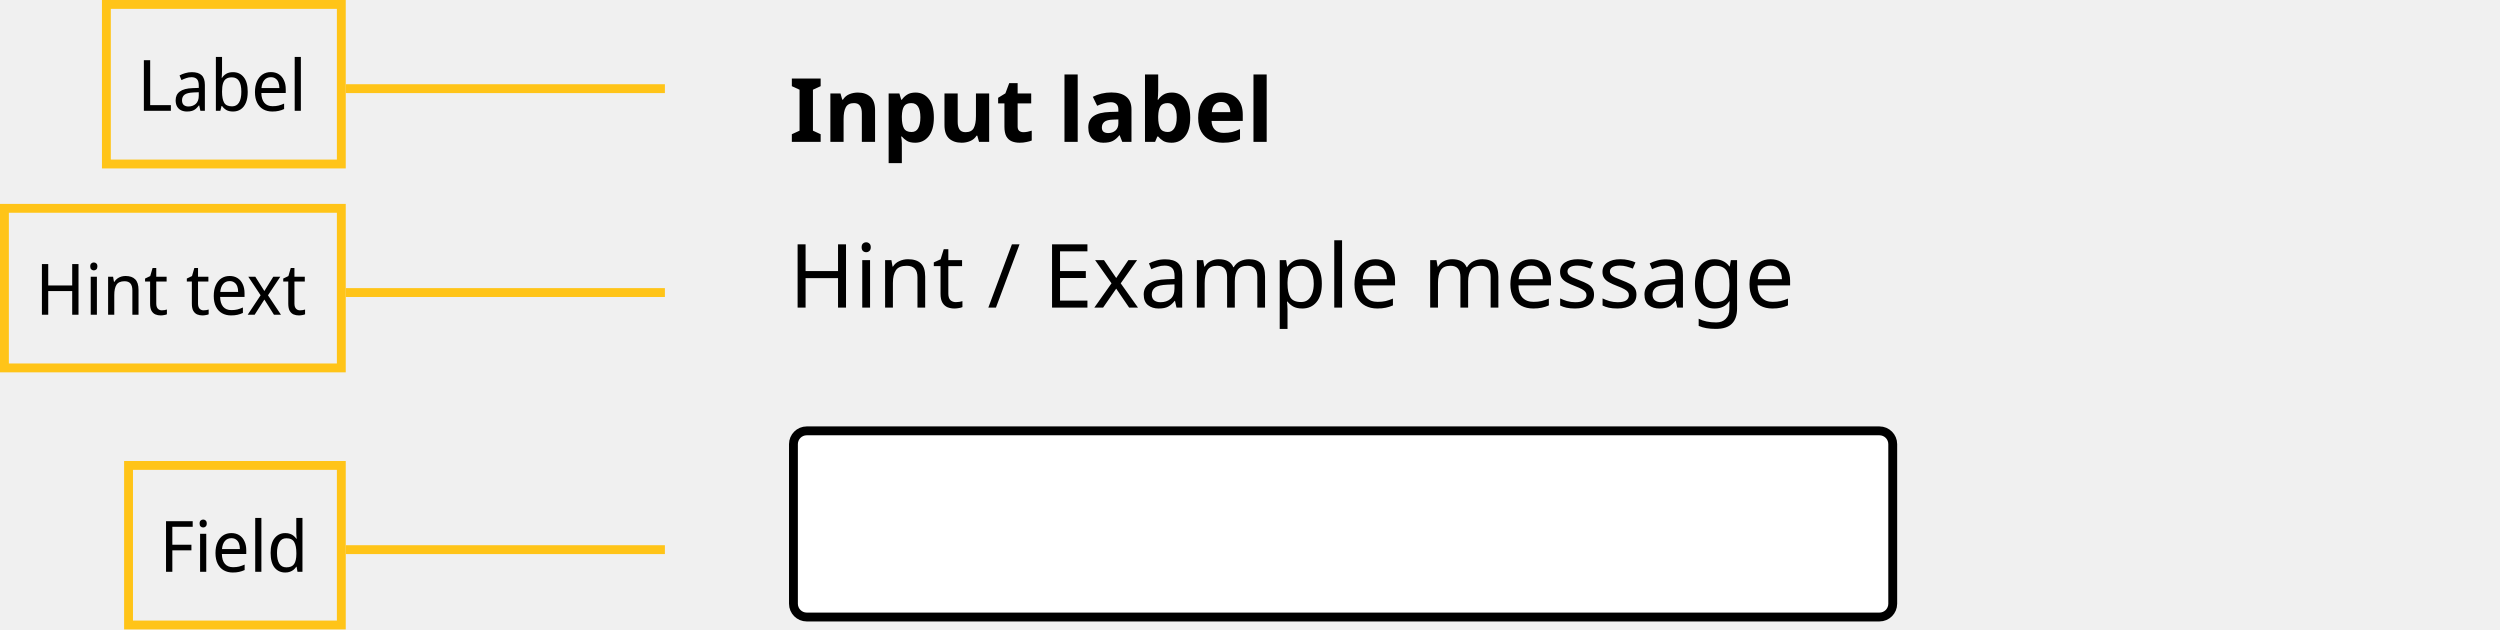
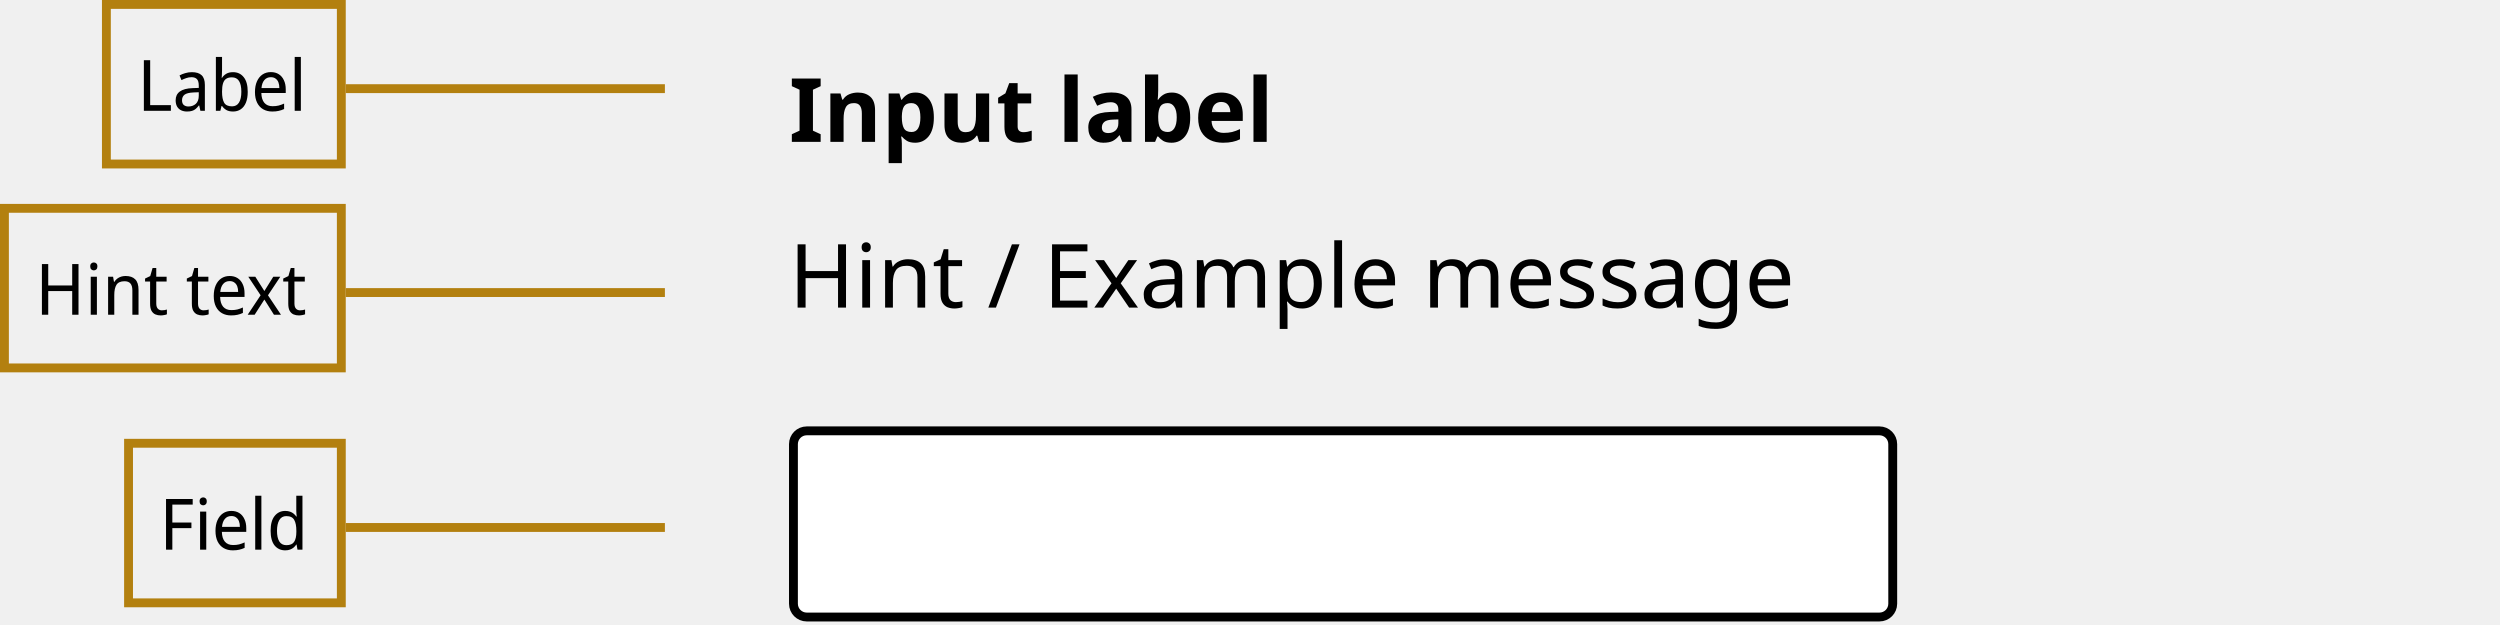
- <svg xmlns="http://www.w3.org/2000/svg" width="564" height="142" viewBox="0 0 564 142" fill="none">
+ <svg xmlns="http://www.w3.org/2000/svg" width="564" height="141" viewBox="0 0 564 141" fill="none">
  <path d="M17.712 71H16.288V65.672H10.88V71H9.456V59.576H10.88V64.408H16.288V59.576H17.712V71ZM21.86 62.424V71H20.468V62.424H21.86ZM21.172 59.208C21.385 59.208 21.572 59.283 21.732 59.432C21.892 59.571 21.971 59.795 21.971 60.104C21.971 60.403 21.892 60.627 21.732 60.776C21.572 60.925 21.385 61 21.172 61C20.948 61 20.756 60.925 20.596 60.776C20.436 60.627 20.355 60.403 20.355 60.104C20.355 59.795 20.436 59.571 20.596 59.432C20.756 59.283 20.948 59.208 21.172 59.208ZM28.325 62.264C29.285 62.264 30.01 62.515 30.501 63.016C31.002 63.507 31.253 64.307 31.253 65.416V71H29.861V65.512C29.861 64.819 29.717 64.301 29.429 63.96C29.141 63.619 28.698 63.448 28.101 63.448C27.226 63.448 26.618 63.715 26.277 64.248C25.946 64.781 25.781 65.549 25.781 66.552V71H24.389V62.424H25.509L25.717 63.592H25.797C25.968 63.293 26.186 63.048 26.453 62.856C26.72 62.653 27.013 62.504 27.333 62.408C27.653 62.312 27.984 62.264 28.325 62.264ZM36.501 70.008C36.703 70.008 36.911 69.992 37.125 69.96C37.338 69.917 37.514 69.875 37.653 69.832V70.904C37.503 70.979 37.29 71.037 37.013 71.08C36.746 71.133 36.49 71.16 36.245 71.16C35.818 71.16 35.423 71.085 35.061 70.936C34.698 70.776 34.405 70.504 34.181 70.12C33.967 69.736 33.861 69.197 33.861 68.504V63.512H32.725V62.84L33.893 62.28L34.421 60.456H35.253V62.424H37.589V63.512H35.253V68.472C35.253 68.995 35.37 69.384 35.605 69.64C35.839 69.885 36.138 70.008 36.501 70.008ZM45.923 70.008C46.125 70.008 46.333 69.992 46.547 69.96C46.76 69.917 46.936 69.875 47.075 69.832V70.904C46.925 70.979 46.712 71.037 46.435 71.08C46.168 71.133 45.912 71.16 45.667 71.16C45.24 71.16 44.845 71.085 44.483 70.936C44.12 70.776 43.827 70.504 43.603 70.12C43.389 69.736 43.283 69.197 43.283 68.504V63.512H42.147V62.84L43.315 62.28L43.843 60.456H44.675V62.424H47.011V63.512H44.675V68.472C44.675 68.995 44.792 69.384 45.027 69.64C45.261 69.885 45.56 70.008 45.923 70.008ZM51.806 62.264C52.5 62.264 53.097 62.424 53.598 62.744C54.1 63.064 54.484 63.517 54.75 64.104C55.028 64.68 55.166 65.357 55.166 66.136V66.984H49.662C49.684 67.955 49.913 68.696 50.35 69.208C50.788 69.709 51.401 69.96 52.19 69.96C52.702 69.96 53.156 69.912 53.55 69.816C53.956 69.709 54.372 69.56 54.798 69.368V70.6C54.382 70.792 53.972 70.931 53.566 71.016C53.172 71.112 52.692 71.16 52.126 71.16C51.358 71.16 50.681 70.995 50.094 70.664C49.508 70.333 49.049 69.843 48.718 69.192C48.388 68.531 48.222 67.725 48.222 66.776C48.222 65.837 48.372 65.032 48.67 64.36C48.969 63.688 49.385 63.171 49.918 62.808C50.462 62.445 51.092 62.264 51.806 62.264ZM51.806 63.416C51.188 63.416 50.697 63.635 50.334 64.072C49.972 64.499 49.758 65.096 49.694 65.864H53.726C53.726 65.373 53.657 64.947 53.518 64.584C53.38 64.221 53.166 63.939 52.878 63.736C52.601 63.523 52.244 63.416 51.806 63.416ZM58.793 66.616L56.009 62.424H57.593L59.641 65.656L61.657 62.424H63.241L60.457 66.616L63.385 71H61.801L59.641 67.576L57.449 71H55.881L58.793 66.616ZM67.673 70.008C67.875 70.008 68.083 69.992 68.297 69.96C68.51 69.917 68.686 69.875 68.825 69.832V70.904C68.675 70.979 68.462 71.037 68.185 71.08C67.918 71.133 67.662 71.16 67.417 71.16C66.99 71.16 66.595 71.085 66.233 70.936C65.87 70.776 65.577 70.504 65.353 70.12C65.139 69.736 65.033 69.197 65.033 68.504V63.512H63.897V62.84L65.065 62.28L65.593 60.456H66.425V62.424H68.761V63.512H66.425V68.472C66.425 68.995 66.542 69.384 66.777 69.64C67.011 69.885 67.31 70.008 67.673 70.008Z" fill="black" />
-   <rect x="1" y="47" width="76" height="36" stroke="#FFC418" stroke-width="2" />
-   <line x1="150" y1="66" x2="78" y2="66" stroke="#FFC418" stroke-width="2" />
+   <rect x="1" y="47" width="76" height="36" stroke="#B3800F" stroke-width="2" />
+   <line x1="150" y1="66" x2="78" y2="66" stroke="#B3800F" stroke-width="2" />
  <path d="M32.456 25V13.576H33.88V23.72H38.552V25H32.456ZM43.289 16.28C44.271 16.28 45.002 16.509 45.481 16.968C45.972 17.427 46.218 18.157 46.218 19.16V25H45.209L44.938 23.784H44.873C44.639 24.093 44.399 24.355 44.154 24.568C43.919 24.771 43.642 24.92 43.322 25.016C43.012 25.112 42.628 25.16 42.169 25.16C41.69 25.16 41.258 25.069 40.873 24.888C40.489 24.707 40.185 24.429 39.962 24.056C39.737 23.672 39.626 23.192 39.626 22.616C39.626 21.763 39.94 21.107 40.569 20.648C41.199 20.179 42.169 19.923 43.481 19.88L44.842 19.832V19.32C44.842 18.605 44.697 18.109 44.41 17.832C44.132 17.555 43.732 17.416 43.209 17.416C42.794 17.416 42.394 17.485 42.01 17.624C41.636 17.752 41.279 17.901 40.938 18.072L40.505 17.016C40.868 16.813 41.289 16.643 41.77 16.504C42.249 16.355 42.756 16.28 43.289 16.28ZM43.673 20.856C42.692 20.899 42.01 21.069 41.626 21.368C41.252 21.667 41.066 22.088 41.066 22.632C41.066 23.112 41.199 23.464 41.465 23.688C41.732 23.912 42.079 24.024 42.505 24.024C43.167 24.024 43.721 23.827 44.169 23.432C44.617 23.027 44.842 22.408 44.842 21.576V20.808L43.673 20.856ZM50.093 15.8C50.093 16.163 50.083 16.504 50.062 16.824C50.051 17.133 50.035 17.379 50.014 17.56H50.093C50.318 17.197 50.632 16.893 51.038 16.648C51.443 16.403 51.955 16.28 52.574 16.28C53.576 16.28 54.376 16.653 54.974 17.4C55.581 18.136 55.886 19.24 55.886 20.712C55.886 21.693 55.747 22.515 55.469 23.176C55.192 23.837 54.803 24.333 54.301 24.664C53.811 24.995 53.235 25.16 52.574 25.16C51.944 25.16 51.427 25.037 51.022 24.792C50.627 24.547 50.318 24.253 50.093 23.912H49.981L49.709 25H48.702V12.84H50.093V15.8ZM52.318 17.448C51.763 17.448 51.32 17.565 50.989 17.8C50.669 18.024 50.44 18.376 50.301 18.856C50.163 19.325 50.093 19.928 50.093 20.664V20.728C50.093 21.784 50.248 22.595 50.557 23.16C50.877 23.715 51.475 23.992 52.349 23.992C53.043 23.992 53.566 23.709 53.917 23.144C54.27 22.579 54.446 21.763 54.446 20.696C54.446 19.619 54.27 18.808 53.917 18.264C53.566 17.72 53.032 17.448 52.318 17.448ZM61.103 16.264C61.797 16.264 62.394 16.424 62.895 16.744C63.397 17.064 63.781 17.517 64.047 18.104C64.325 18.68 64.463 19.357 64.463 20.136V20.984H58.959C58.98 21.955 59.21 22.696 59.647 23.208C60.084 23.709 60.698 23.96 61.487 23.96C61.999 23.96 62.453 23.912 62.847 23.816C63.252 23.709 63.669 23.56 64.095 23.368V24.6C63.679 24.792 63.269 24.931 62.863 25.016C62.468 25.112 61.989 25.16 61.423 25.16C60.655 25.16 59.978 24.995 59.391 24.664C58.804 24.333 58.346 23.843 58.015 23.192C57.684 22.531 57.519 21.725 57.519 20.776C57.519 19.837 57.669 19.032 57.967 18.36C58.266 17.688 58.682 17.171 59.215 16.808C59.759 16.445 60.389 16.264 61.103 16.264ZM61.103 17.416C60.484 17.416 59.994 17.635 59.631 18.072C59.269 18.499 59.055 19.096 58.991 19.864H63.023C63.023 19.373 62.954 18.947 62.815 18.584C62.676 18.221 62.463 17.939 62.175 17.736C61.898 17.523 61.541 17.416 61.103 17.416ZM67.875 25H66.483V12.84H67.875V25Z" fill="black" />
-   <rect x="24" y="1" width="53" height="36" stroke="#FFC418" stroke-width="2" />
-   <line x1="150" y1="20" x2="78" y2="20" stroke="#FFC418" stroke-width="2" />
-   <path d="M38.88 129H37.456V117.576H43.472V118.84H38.88V122.888H43.184V124.152H38.88V129ZM46.531 120.424V129H45.139V120.424H46.531ZM45.843 117.208C46.057 117.208 46.243 117.283 46.403 117.432C46.563 117.571 46.643 117.795 46.643 118.104C46.643 118.403 46.563 118.627 46.403 118.776C46.243 118.925 46.057 119 45.843 119C45.619 119 45.427 118.925 45.267 118.776C45.107 118.627 45.027 118.403 45.027 118.104C45.027 117.795 45.107 117.571 45.267 117.432C45.427 117.283 45.619 117.208 45.843 117.208ZM52.197 120.264C52.89 120.264 53.487 120.424 53.989 120.744C54.49 121.064 54.874 121.517 55.141 122.104C55.418 122.68 55.557 123.357 55.557 124.136V124.984H50.053C50.074 125.955 50.303 126.696 50.741 127.208C51.178 127.709 51.791 127.96 52.581 127.96C53.093 127.96 53.546 127.912 53.941 127.816C54.346 127.709 54.762 127.56 55.189 127.368V128.6C54.773 128.792 54.362 128.931 53.957 129.016C53.562 129.112 53.082 129.16 52.517 129.16C51.749 129.16 51.072 128.995 50.485 128.664C49.898 128.333 49.44 127.843 49.109 127.192C48.778 126.531 48.613 125.725 48.613 124.776C48.613 123.837 48.762 123.032 49.061 122.36C49.359 121.688 49.776 121.171 50.309 120.808C50.853 120.445 51.482 120.264 52.197 120.264ZM52.197 121.416C51.578 121.416 51.087 121.635 50.725 122.072C50.362 122.499 50.149 123.096 50.085 123.864H54.117C54.117 123.373 54.047 122.947 53.909 122.584C53.77 122.221 53.557 121.939 53.269 121.736C52.992 121.523 52.634 121.416 52.197 121.416ZM58.968 129H57.577V116.84H58.968V129ZM64.346 129.16C63.354 129.16 62.554 128.792 61.946 128.056C61.349 127.309 61.05 126.2 61.05 124.728C61.05 123.256 61.354 122.147 61.962 121.4C62.57 120.643 63.37 120.264 64.362 120.264C64.778 120.264 65.141 120.323 65.45 120.44C65.76 120.547 66.026 120.696 66.25 120.888C66.485 121.08 66.682 121.293 66.842 121.528H66.938C66.928 121.389 66.906 121.187 66.874 120.92C66.853 120.643 66.842 120.424 66.842 120.264V116.84H68.234V129H67.114L66.906 127.848H66.842C66.682 128.093 66.485 128.317 66.25 128.52C66.026 128.712 65.754 128.867 65.434 128.984C65.125 129.101 64.762 129.16 64.346 129.16ZM64.602 127.992C65.434 127.992 66.016 127.747 66.346 127.256C66.688 126.755 66.858 126.003 66.858 125V124.744C66.858 123.677 66.698 122.861 66.378 122.296C66.058 121.72 65.461 121.432 64.586 121.432C63.882 121.432 63.354 121.736 63.002 122.344C62.661 122.941 62.49 123.747 62.49 124.76C62.49 125.784 62.661 126.579 63.002 127.144C63.354 127.709 63.888 127.992 64.602 127.992Z" fill="black" />
-   <rect x="29" y="105" width="48" height="36" stroke="#FFC418" stroke-width="2" />
-   <line x1="150" y1="124" x2="78" y2="124" stroke="#FFC418" stroke-width="2" />
+   <rect x="24" y="1" width="53" height="36" stroke="#B3800F" stroke-width="2" />
+   <line x1="150" y1="20" x2="78" y2="20" stroke="#B3800F" stroke-width="2" />
+   <path d="M38.88 124H37.456V112.576H43.472V113.84H38.88V117.888H43.184V119.152H38.88V124ZM46.531 115.424V124H45.139V115.424H46.531ZM45.843 112.208C46.057 112.208 46.243 112.283 46.403 112.432C46.563 112.571 46.643 112.795 46.643 113.104C46.643 113.403 46.563 113.627 46.403 113.776C46.243 113.925 46.057 114 45.843 114C45.619 114 45.427 113.925 45.267 113.776C45.107 113.627 45.027 113.403 45.027 113.104C45.027 112.795 45.107 112.571 45.267 112.432C45.427 112.283 45.619 112.208 45.843 112.208ZM52.197 115.264C52.89 115.264 53.487 115.424 53.989 115.744C54.49 116.064 54.874 116.517 55.141 117.104C55.418 117.68 55.557 118.357 55.557 119.136V119.984H50.053C50.074 120.955 50.303 121.696 50.741 122.208C51.178 122.709 51.791 122.96 52.581 122.96C53.093 122.96 53.546 122.912 53.941 122.816C54.346 122.709 54.762 122.56 55.189 122.368V123.6C54.773 123.792 54.362 123.931 53.957 124.016C53.562 124.112 53.082 124.16 52.517 124.16C51.749 124.16 51.072 123.995 50.485 123.664C49.898 123.333 49.44 122.843 49.109 122.192C48.778 121.531 48.613 120.725 48.613 119.776C48.613 118.837 48.762 118.032 49.061 117.36C49.359 116.688 49.776 116.171 50.309 115.808C50.853 115.445 51.482 115.264 52.197 115.264ZM52.197 116.416C51.578 116.416 51.087 116.635 50.725 117.072C50.362 117.499 50.149 118.096 50.085 118.864H54.117C54.117 118.373 54.047 117.947 53.909 117.584C53.77 117.221 53.557 116.939 53.269 116.736C52.992 116.523 52.634 116.416 52.197 116.416ZM58.968 124H57.577V111.84H58.968V124ZM64.346 124.16C63.354 124.16 62.554 123.792 61.946 123.056C61.349 122.309 61.05 121.2 61.05 119.728C61.05 118.256 61.354 117.147 61.962 116.4C62.57 115.643 63.37 115.264 64.362 115.264C64.778 115.264 65.141 115.323 65.45 115.44C65.76 115.547 66.026 115.696 66.25 115.888C66.485 116.08 66.682 116.293 66.842 116.528H66.938C66.928 116.389 66.906 116.187 66.874 115.92C66.853 115.643 66.842 115.424 66.842 115.264V111.84H68.234V124H67.114L66.906 122.848H66.842C66.682 123.093 66.485 123.317 66.25 123.52C66.026 123.712 65.754 123.867 65.434 123.984C65.125 124.101 64.762 124.16 64.346 124.16ZM64.602 122.992C65.434 122.992 66.016 122.747 66.346 122.256C66.688 121.755 66.858 121.003 66.858 120V119.744C66.858 118.677 66.698 117.861 66.378 117.296C66.058 116.72 65.461 116.432 64.586 116.432C63.882 116.432 63.354 116.736 63.002 117.344C62.661 117.941 62.49 118.747 62.49 119.76C62.49 120.784 62.661 121.579 63.002 122.144C63.354 122.709 63.888 122.992 64.602 122.992Z" fill="black" />
+   <rect x="29" y="100" width="48" height="36" stroke="#B3800F" stroke-width="2" />
+   <line x1="150" y1="119" x2="78" y2="119" stroke="#B3800F" stroke-width="2" />
  <path d="M185.14 32H178.64V30.28L180.38 29.48V20.24L178.64 19.44V17.72H185.14V19.44L183.4 20.24V29.48L185.14 30.28V32ZM193.533 20.88C194.707 20.88 195.647 21.2 196.353 21.84C197.06 22.467 197.413 23.48 197.413 24.88V32H194.433V25.62C194.433 24.833 194.293 24.247 194.013 23.86C193.733 23.46 193.287 23.26 192.673 23.26C191.767 23.26 191.147 23.573 190.813 24.2C190.48 24.813 190.313 25.7 190.313 26.86V32H187.333V21.08H189.613L190.013 22.48H190.173C190.52 21.92 190.993 21.513 191.593 21.26C192.207 21.007 192.853 20.88 193.533 20.88ZM206.558 20.88C207.785 20.88 208.778 21.36 209.538 22.32C210.298 23.267 210.678 24.667 210.678 26.52C210.678 28.373 210.285 29.787 209.498 30.76C208.711 31.72 207.705 32.2 206.478 32.2C205.691 32.2 205.065 32.06 204.598 31.78C204.131 31.487 203.751 31.16 203.458 30.8H203.298C203.405 31.36 203.458 31.893 203.458 32.4V36.8H200.478V21.08H202.898L203.318 22.5H203.458C203.751 22.06 204.145 21.68 204.638 21.36C205.131 21.04 205.771 20.88 206.558 20.88ZM205.598 23.26C204.825 23.26 204.278 23.5 203.958 23.98C203.651 24.46 203.485 25.193 203.458 26.18V26.5C203.458 27.553 203.611 28.367 203.918 28.94C204.238 29.5 204.811 29.78 205.638 29.78C206.318 29.78 206.818 29.5 207.138 28.94C207.471 28.367 207.638 27.547 207.638 26.48C207.638 24.333 206.958 23.26 205.598 23.26ZM223.154 21.08V32H220.874L220.474 30.6H220.314C219.968 31.16 219.488 31.567 218.874 31.82C218.274 32.073 217.634 32.2 216.954 32.2C215.781 32.2 214.841 31.887 214.134 31.26C213.428 30.62 213.074 29.6 213.074 28.2V21.08H216.054V27.46C216.054 28.233 216.194 28.82 216.474 29.22C216.754 29.62 217.201 29.82 217.814 29.82C218.721 29.82 219.341 29.513 219.674 28.9C220.008 28.273 220.174 27.38 220.174 26.22V21.08H223.154ZM230.879 29.82C231.212 29.82 231.532 29.787 231.839 29.72C232.145 29.653 232.452 29.573 232.759 29.48V31.7C232.439 31.833 232.039 31.947 231.559 32.04C231.092 32.147 230.579 32.2 230.019 32.2C229.365 32.2 228.779 32.093 228.259 31.88C227.752 31.667 227.345 31.3 227.039 30.78C226.745 30.247 226.599 29.513 226.599 28.58V23.32H225.179V22.06L226.819 21.06L227.679 18.76H229.579V21.08H232.639V23.32H229.579V28.58C229.579 28.993 229.699 29.307 229.939 29.52C230.179 29.72 230.492 29.82 230.879 29.82ZM243.126 32H240.146V16.8H243.126V32ZM250.72 20.86C252.186 20.86 253.306 21.18 254.08 21.82C254.866 22.447 255.26 23.413 255.26 24.72V32H253.18L252.6 30.52H252.52C252.053 31.107 251.56 31.533 251.04 31.8C250.52 32.067 249.806 32.2 248.9 32.2C247.926 32.2 247.12 31.92 246.48 31.36C245.84 30.787 245.52 29.913 245.52 28.74C245.52 27.58 245.926 26.727 246.74 26.18C247.553 25.62 248.773 25.313 250.4 25.26L252.3 25.2V24.72C252.3 24.147 252.146 23.727 251.84 23.46C251.546 23.193 251.133 23.06 250.6 23.06C250.066 23.06 249.546 23.14 249.04 23.3C248.533 23.447 248.026 23.633 247.52 23.86L246.54 21.84C247.126 21.533 247.773 21.293 248.48 21.12C249.2 20.947 249.946 20.86 250.72 20.86ZM251.14 26.98C250.18 27.007 249.513 27.18 249.14 27.5C248.766 27.82 248.58 28.24 248.58 28.76C248.58 29.213 248.713 29.54 248.98 29.74C249.246 29.927 249.593 30.02 250.02 30.02C250.66 30.02 251.2 29.833 251.64 29.46C252.08 29.073 252.3 28.533 252.3 27.84V26.94L251.14 26.98ZM261.29 20.34C261.29 20.753 261.277 21.16 261.25 21.56C261.223 21.96 261.197 22.273 261.17 22.5H261.29C261.583 22.047 261.977 21.667 262.47 21.36C262.963 21.04 263.603 20.88 264.39 20.88C265.617 20.88 266.61 21.36 267.37 22.32C268.13 23.267 268.51 24.667 268.51 26.52C268.51 28.387 268.123 29.8 267.35 30.76C266.577 31.72 265.563 32.2 264.31 32.2C263.51 32.2 262.877 32.06 262.41 31.78C261.957 31.487 261.583 31.16 261.29 30.8H261.09L260.59 32H258.31V16.8H261.29V20.34ZM263.43 23.26C262.657 23.26 262.11 23.5 261.79 23.98C261.483 24.46 261.317 25.193 261.29 26.18V26.5C261.29 27.553 261.443 28.367 261.75 28.94C262.07 29.5 262.643 29.78 263.47 29.78C264.083 29.78 264.57 29.5 264.93 28.94C265.29 28.367 265.47 27.547 265.47 26.48C265.47 25.413 265.283 24.613 264.91 24.08C264.55 23.533 264.057 23.26 263.43 23.26ZM275.466 20.88C276.973 20.88 278.166 21.313 279.046 22.18C279.926 23.033 280.366 24.253 280.366 25.84V27.28H273.326C273.353 28.12 273.6 28.78 274.066 29.26C274.546 29.74 275.206 29.98 276.046 29.98C276.753 29.98 277.393 29.913 277.966 29.78C278.54 29.633 279.133 29.413 279.746 29.12V31.42C279.213 31.687 278.646 31.88 278.046 32C277.46 32.133 276.746 32.2 275.906 32.2C274.813 32.2 273.846 32 273.006 31.6C272.166 31.187 271.506 30.567 271.026 29.74C270.546 28.913 270.306 27.873 270.306 26.62C270.306 25.34 270.52 24.28 270.946 23.44C271.386 22.587 271.993 21.947 272.766 21.52C273.54 21.093 274.44 20.88 275.466 20.88ZM275.486 23C274.913 23 274.433 23.187 274.046 23.56C273.673 23.933 273.453 24.513 273.386 25.3H277.566C277.553 24.633 277.38 24.087 277.046 23.66C276.713 23.22 276.193 23 275.486 23ZM285.763 32H282.783V16.8H285.763V32Z" fill="black" />
  <path d="M190.86 69.4H189.06V62.74H181.74V69.4H179.94V55.12H181.74V61.16H189.06V55.12H190.86V69.4ZM195.424 54.66C195.691 54.66 195.924 54.754 196.124 54.94C196.338 55.114 196.444 55.394 196.444 55.78C196.444 56.154 196.338 56.434 196.124 56.62C195.924 56.807 195.691 56.9 195.424 56.9C195.131 56.9 194.884 56.807 194.684 56.62C194.484 56.434 194.384 56.154 194.384 55.78C194.384 55.394 194.484 55.114 194.684 54.94C194.884 54.754 195.131 54.66 195.424 54.66ZM196.284 58.68V69.4H194.524V58.68H196.284ZM204.84 58.48C206.12 58.48 207.087 58.794 207.74 59.42C208.394 60.034 208.72 61.034 208.72 62.42V69.4H206.98V62.54C206.98 60.82 206.18 59.96 204.58 59.96C203.394 59.96 202.574 60.294 202.12 60.96C201.667 61.627 201.44 62.587 201.44 63.84V69.4H199.68V58.68H201.1L201.36 60.14H201.46C201.807 59.58 202.287 59.167 202.9 58.9C203.514 58.62 204.16 58.48 204.84 58.48ZM215.624 68.16C215.89 68.16 216.164 68.14 216.444 68.1C216.724 68.047 216.95 67.994 217.124 67.94V69.28C216.937 69.374 216.67 69.447 216.324 69.5C215.977 69.567 215.644 69.6 215.324 69.6C214.764 69.6 214.244 69.507 213.764 69.32C213.297 69.12 212.917 68.78 212.624 68.3C212.33 67.82 212.184 67.147 212.184 66.28V60.04H210.664V59.2L212.204 58.5L212.904 56.22H213.944V58.68H217.044V60.04H213.944V66.24C213.944 66.894 214.097 67.38 214.404 67.7C214.724 68.007 215.13 68.16 215.624 68.16ZM230.006 55.12L224.686 69.4H222.966L228.286 55.12H230.006ZM245.322 69.4H237.342V55.12H245.322V56.7H239.142V61.16H244.962V62.72H239.142V67.82H245.322V69.4ZM250.756 63.92L247.056 58.68H249.056L251.816 62.72L254.556 58.68H256.536L252.836 63.92L256.736 69.4H254.736L251.816 65.12L248.856 69.4H246.876L250.756 63.92ZM262.862 58.5C264.168 58.5 265.135 58.787 265.762 59.36C266.388 59.934 266.702 60.847 266.702 62.1V69.4H265.422L265.082 67.88H265.002C264.535 68.467 264.042 68.9 263.522 69.18C263.015 69.46 262.308 69.6 261.402 69.6C260.428 69.6 259.622 69.347 258.982 68.84C258.342 68.32 258.022 67.514 258.022 66.42C258.022 65.354 258.442 64.534 259.282 63.96C260.122 63.374 261.415 63.054 263.162 63L264.982 62.94V62.3C264.982 61.407 264.788 60.787 264.402 60.44C264.015 60.094 263.468 59.92 262.762 59.92C262.202 59.92 261.668 60.007 261.162 60.18C260.655 60.34 260.182 60.527 259.742 60.74L259.202 59.42C259.668 59.167 260.222 58.954 260.862 58.78C261.502 58.594 262.168 58.5 262.862 58.5ZM263.382 64.22C262.048 64.274 261.122 64.487 260.602 64.86C260.095 65.234 259.842 65.76 259.842 66.44C259.842 67.04 260.022 67.48 260.382 67.76C260.755 68.04 261.228 68.18 261.802 68.18C262.708 68.18 263.462 67.934 264.062 67.44C264.662 66.934 264.962 66.16 264.962 65.12V64.16L263.382 64.22ZM281.773 58.48C282.986 58.48 283.893 58.794 284.493 59.42C285.093 60.034 285.393 61.034 285.393 62.42V69.4H283.653V62.5C283.653 60.807 282.926 59.96 281.473 59.96C280.433 59.96 279.686 60.26 279.233 60.86C278.793 61.46 278.573 62.334 278.573 63.48V69.4H276.833V62.5C276.833 60.807 276.099 59.96 274.633 59.96C273.553 59.96 272.806 60.294 272.393 60.96C271.979 61.627 271.773 62.587 271.773 63.84V69.4H270.013V58.68H271.433L271.693 60.14H271.793C272.126 59.58 272.573 59.167 273.133 58.9C273.706 58.62 274.313 58.48 274.953 58.48C276.633 58.48 277.726 59.08 278.233 60.28H278.333C278.693 59.667 279.179 59.214 279.793 58.92C280.419 58.627 281.079 58.48 281.773 58.48ZM293.804 58.48C295.124 58.48 296.184 58.94 296.984 59.86C297.797 60.78 298.204 62.167 298.204 64.02C298.204 65.847 297.797 67.234 296.984 68.18C296.184 69.127 295.117 69.6 293.784 69.6C292.957 69.6 292.271 69.447 291.724 69.14C291.191 68.82 290.771 68.454 290.464 68.04H290.344C290.371 68.267 290.397 68.554 290.424 68.9C290.451 69.247 290.464 69.547 290.464 69.8V74.2H288.704V58.68H290.144L290.384 60.14H290.464C290.784 59.674 291.204 59.28 291.724 58.96C292.244 58.64 292.937 58.48 293.804 58.48ZM293.484 59.96C292.391 59.96 291.617 60.267 291.164 60.88C290.724 61.494 290.491 62.427 290.464 63.68V64.02C290.464 65.34 290.677 66.36 291.104 67.08C291.544 67.787 292.351 68.14 293.524 68.14C294.177 68.14 294.711 67.96 295.124 67.6C295.551 67.24 295.864 66.754 296.064 66.14C296.277 65.514 296.384 64.8 296.384 64C296.384 62.774 296.144 61.794 295.664 61.06C295.197 60.327 294.471 59.96 293.484 59.96ZM302.769 69.4H301.009V54.2H302.769V69.4ZM310.305 58.48C311.225 58.48 312.012 58.68 312.665 59.08C313.332 59.48 313.838 60.047 314.185 60.78C314.545 61.5 314.725 62.347 314.725 63.32V64.38H307.385C307.412 65.594 307.718 66.52 308.305 67.16C308.905 67.787 309.738 68.1 310.805 68.1C311.485 68.1 312.085 68.04 312.605 67.92C313.138 67.787 313.685 67.6 314.245 67.36V68.9C313.698 69.14 313.158 69.314 312.625 69.42C312.092 69.54 311.458 69.6 310.725 69.6C309.712 69.6 308.812 69.394 308.025 68.98C307.252 68.567 306.645 67.954 306.205 67.14C305.778 66.314 305.565 65.307 305.565 64.12C305.565 62.947 305.758 61.94 306.145 61.1C306.545 60.26 307.098 59.614 307.805 59.16C308.525 58.707 309.358 58.48 310.305 58.48ZM310.285 59.92C309.445 59.92 308.778 60.194 308.285 60.74C307.805 61.274 307.518 62.02 307.425 62.98H312.885C312.872 62.074 312.658 61.34 312.245 60.78C311.832 60.207 311.178 59.92 310.285 59.92ZM334.409 58.48C335.623 58.48 336.529 58.794 337.129 59.42C337.729 60.034 338.029 61.034 338.029 62.42V69.4H336.289V62.5C336.289 60.807 335.563 59.96 334.109 59.96C333.069 59.96 332.323 60.26 331.869 60.86C331.429 61.46 331.209 62.334 331.209 63.48V69.4H329.469V62.5C329.469 60.807 328.736 59.96 327.269 59.96C326.189 59.96 325.443 60.294 325.029 60.96C324.616 61.627 324.409 62.587 324.409 63.84V69.4H322.649V58.68H324.069L324.329 60.14H324.429C324.763 59.58 325.209 59.167 325.769 58.9C326.343 58.62 326.949 58.48 327.589 58.48C329.269 58.48 330.363 59.08 330.869 60.28H330.969C331.329 59.667 331.816 59.214 332.429 58.92C333.056 58.627 333.716 58.48 334.409 58.48ZM345.481 58.48C346.401 58.48 347.187 58.68 347.841 59.08C348.507 59.48 349.014 60.047 349.361 60.78C349.721 61.5 349.901 62.347 349.901 63.32V64.38H342.561C342.587 65.594 342.894 66.52 343.481 67.16C344.081 67.787 344.914 68.1 345.981 68.1C346.661 68.1 347.261 68.04 347.781 67.92C348.314 67.787 348.861 67.6 349.421 67.36V68.9C348.874 69.14 348.334 69.314 347.801 69.42C347.267 69.54 346.634 69.6 345.901 69.6C344.887 69.6 343.987 69.394 343.201 68.98C342.427 68.567 341.821 67.954 341.381 67.14C340.954 66.314 340.741 65.307 340.741 64.12C340.741 62.947 340.934 61.94 341.321 61.1C341.721 60.26 342.274 59.614 342.981 59.16C343.701 58.707 344.534 58.48 345.481 58.48ZM345.461 59.92C344.621 59.92 343.954 60.194 343.461 60.74C342.981 61.274 342.694 62.02 342.601 62.98H348.061C348.047 62.074 347.834 61.34 347.421 60.78C347.007 60.207 346.354 59.92 345.461 59.92ZM359.61 66.44C359.61 67.48 359.223 68.267 358.45 68.8C357.676 69.334 356.636 69.6 355.33 69.6C354.583 69.6 353.936 69.54 353.39 69.42C352.856 69.3 352.383 69.134 351.97 68.92V67.32C352.396 67.534 352.91 67.734 353.51 67.92C354.123 68.094 354.743 68.18 355.37 68.18C356.263 68.18 356.91 68.04 357.31 67.76C357.71 67.467 357.91 67.08 357.91 66.6C357.91 66.334 357.836 66.094 357.69 65.88C357.543 65.667 357.276 65.454 356.89 65.24C356.516 65.027 355.976 64.787 355.27 64.52C354.576 64.254 353.983 63.987 353.49 63.72C352.996 63.454 352.616 63.134 352.35 62.76C352.083 62.387 351.95 61.907 351.95 61.32C351.95 60.414 352.316 59.714 353.05 59.22C353.796 58.727 354.77 58.48 355.97 58.48C356.623 58.48 357.23 58.547 357.79 58.68C358.363 58.8 358.896 58.974 359.39 59.2L358.79 60.6C358.336 60.414 357.863 60.254 357.37 60.12C356.876 59.987 356.37 59.92 355.85 59.92C355.13 59.92 354.576 60.04 354.19 60.28C353.816 60.507 353.63 60.82 353.63 61.22C353.63 61.514 353.716 61.767 353.89 61.98C354.063 62.18 354.35 62.38 354.75 62.58C355.163 62.767 355.71 62.994 356.39 63.26C357.07 63.514 357.65 63.774 358.13 64.04C358.61 64.307 358.976 64.634 359.23 65.02C359.483 65.394 359.61 65.867 359.61 66.44ZM369.18 66.44C369.18 67.48 368.793 68.267 368.02 68.8C367.247 69.334 366.207 69.6 364.9 69.6C364.153 69.6 363.507 69.54 362.96 69.42C362.427 69.3 361.953 69.134 361.54 68.92V67.32C361.967 67.534 362.48 67.734 363.08 67.92C363.693 68.094 364.313 68.18 364.94 68.18C365.833 68.18 366.48 68.04 366.88 67.76C367.28 67.467 367.48 67.08 367.48 66.6C367.48 66.334 367.407 66.094 367.26 65.88C367.113 65.667 366.847 65.454 366.46 65.24C366.087 65.027 365.547 64.787 364.84 64.52C364.147 64.254 363.553 63.987 363.06 63.72C362.567 63.454 362.187 63.134 361.92 62.76C361.653 62.387 361.52 61.907 361.52 61.32C361.52 60.414 361.887 59.714 362.62 59.22C363.367 58.727 364.34 58.48 365.54 58.48C366.193 58.48 366.8 58.547 367.36 58.68C367.933 58.8 368.467 58.974 368.96 59.2L368.36 60.6C367.907 60.414 367.433 60.254 366.94 60.12C366.447 59.987 365.94 59.92 365.42 59.92C364.7 59.92 364.147 60.04 363.76 60.28C363.387 60.507 363.2 60.82 363.2 61.22C363.2 61.514 363.287 61.767 363.46 61.98C363.633 62.18 363.92 62.38 364.32 62.58C364.733 62.767 365.28 62.994 365.96 63.26C366.64 63.514 367.22 63.774 367.7 64.04C368.18 64.307 368.547 64.634 368.8 65.02C369.053 65.394 369.18 65.867 369.18 66.44ZM375.83 58.5C377.137 58.5 378.104 58.787 378.73 59.36C379.357 59.934 379.67 60.847 379.67 62.1V69.4H378.39L378.05 67.88H377.97C377.504 68.467 377.01 68.9 376.49 69.18C375.984 69.46 375.277 69.6 374.37 69.6C373.397 69.6 372.59 69.347 371.95 68.84C371.31 68.32 370.99 67.514 370.99 66.42C370.99 65.354 371.41 64.534 372.25 63.96C373.09 63.374 374.384 63.054 376.13 63L377.95 62.94V62.3C377.95 61.407 377.757 60.787 377.37 60.44C376.984 60.094 376.437 59.92 375.73 59.92C375.17 59.92 374.637 60.007 374.13 60.18C373.624 60.34 373.15 60.527 372.71 60.74L372.17 59.42C372.637 59.167 373.19 58.954 373.83 58.78C374.47 58.594 375.137 58.5 375.83 58.5ZM376.35 64.22C375.017 64.274 374.09 64.487 373.57 64.86C373.064 65.234 372.81 65.76 372.81 66.44C372.81 67.04 372.99 67.48 373.35 67.76C373.724 68.04 374.197 68.18 374.77 68.18C375.677 68.18 376.43 67.934 377.03 67.44C377.63 66.934 377.93 66.16 377.93 65.12V64.16L376.35 64.22ZM386.781 58.48C387.488 58.48 388.121 58.614 388.681 58.88C389.255 59.147 389.741 59.554 390.141 60.1H390.241L390.481 58.68H391.881V69.58C391.881 71.114 391.488 72.267 390.701 73.04C389.928 73.814 388.721 74.2 387.081 74.2C385.508 74.2 384.221 73.974 383.221 73.52V71.9C384.275 72.46 385.595 72.74 387.181 72.74C388.101 72.74 388.821 72.467 389.341 71.92C389.875 71.387 390.141 70.654 390.141 69.72V69.3C390.141 69.14 390.148 68.914 390.161 68.62C390.175 68.314 390.188 68.1 390.201 67.98H390.121C389.401 69.06 388.295 69.6 386.801 69.6C385.415 69.6 384.328 69.114 383.541 68.14C382.768 67.167 382.381 65.807 382.381 64.06C382.381 62.354 382.768 61 383.541 60C384.328 58.987 385.408 58.48 386.781 58.48ZM387.021 59.96C386.128 59.96 385.435 60.32 384.941 61.04C384.448 61.747 384.201 62.76 384.201 64.08C384.201 65.4 384.441 66.414 384.921 67.12C385.415 67.814 386.128 68.16 387.061 68.16C388.141 68.16 388.928 67.874 389.421 67.3C389.915 66.714 390.161 65.774 390.161 64.48V64.06C390.161 62.594 389.908 61.547 389.401 60.92C388.895 60.28 388.101 59.96 387.021 59.96ZM399.426 58.48C400.346 58.48 401.133 58.68 401.786 59.08C402.453 59.48 402.959 60.047 403.306 60.78C403.666 61.5 403.846 62.347 403.846 63.32V64.38H396.506C396.533 65.594 396.839 66.52 397.426 67.16C398.026 67.787 398.859 68.1 399.926 68.1C400.606 68.1 401.206 68.04 401.726 67.92C402.259 67.787 402.806 67.6 403.366 67.36V68.9C402.819 69.14 402.279 69.314 401.746 69.42C401.213 69.54 400.579 69.6 399.846 69.6C398.833 69.6 397.933 69.394 397.146 68.98C396.373 68.567 395.766 67.954 395.326 67.14C394.899 66.314 394.686 65.307 394.686 64.12C394.686 62.947 394.879 61.94 395.266 61.1C395.666 60.26 396.219 59.614 396.926 59.16C397.646 58.707 398.479 58.48 399.426 58.48ZM399.406 59.92C398.566 59.92 397.899 60.194 397.406 60.74C396.926 61.274 396.639 62.02 396.546 62.98H402.006C401.993 62.074 401.779 61.34 401.366 60.78C400.953 60.207 400.299 59.92 399.406 59.92Z" fill="black" />
  <rect x="179" y="97.2" width="248" height="42" rx="3" fill="white" />
  <rect x="179" y="97.2" width="248" height="42" rx="3" stroke="black" stroke-width="2" />
</svg>
